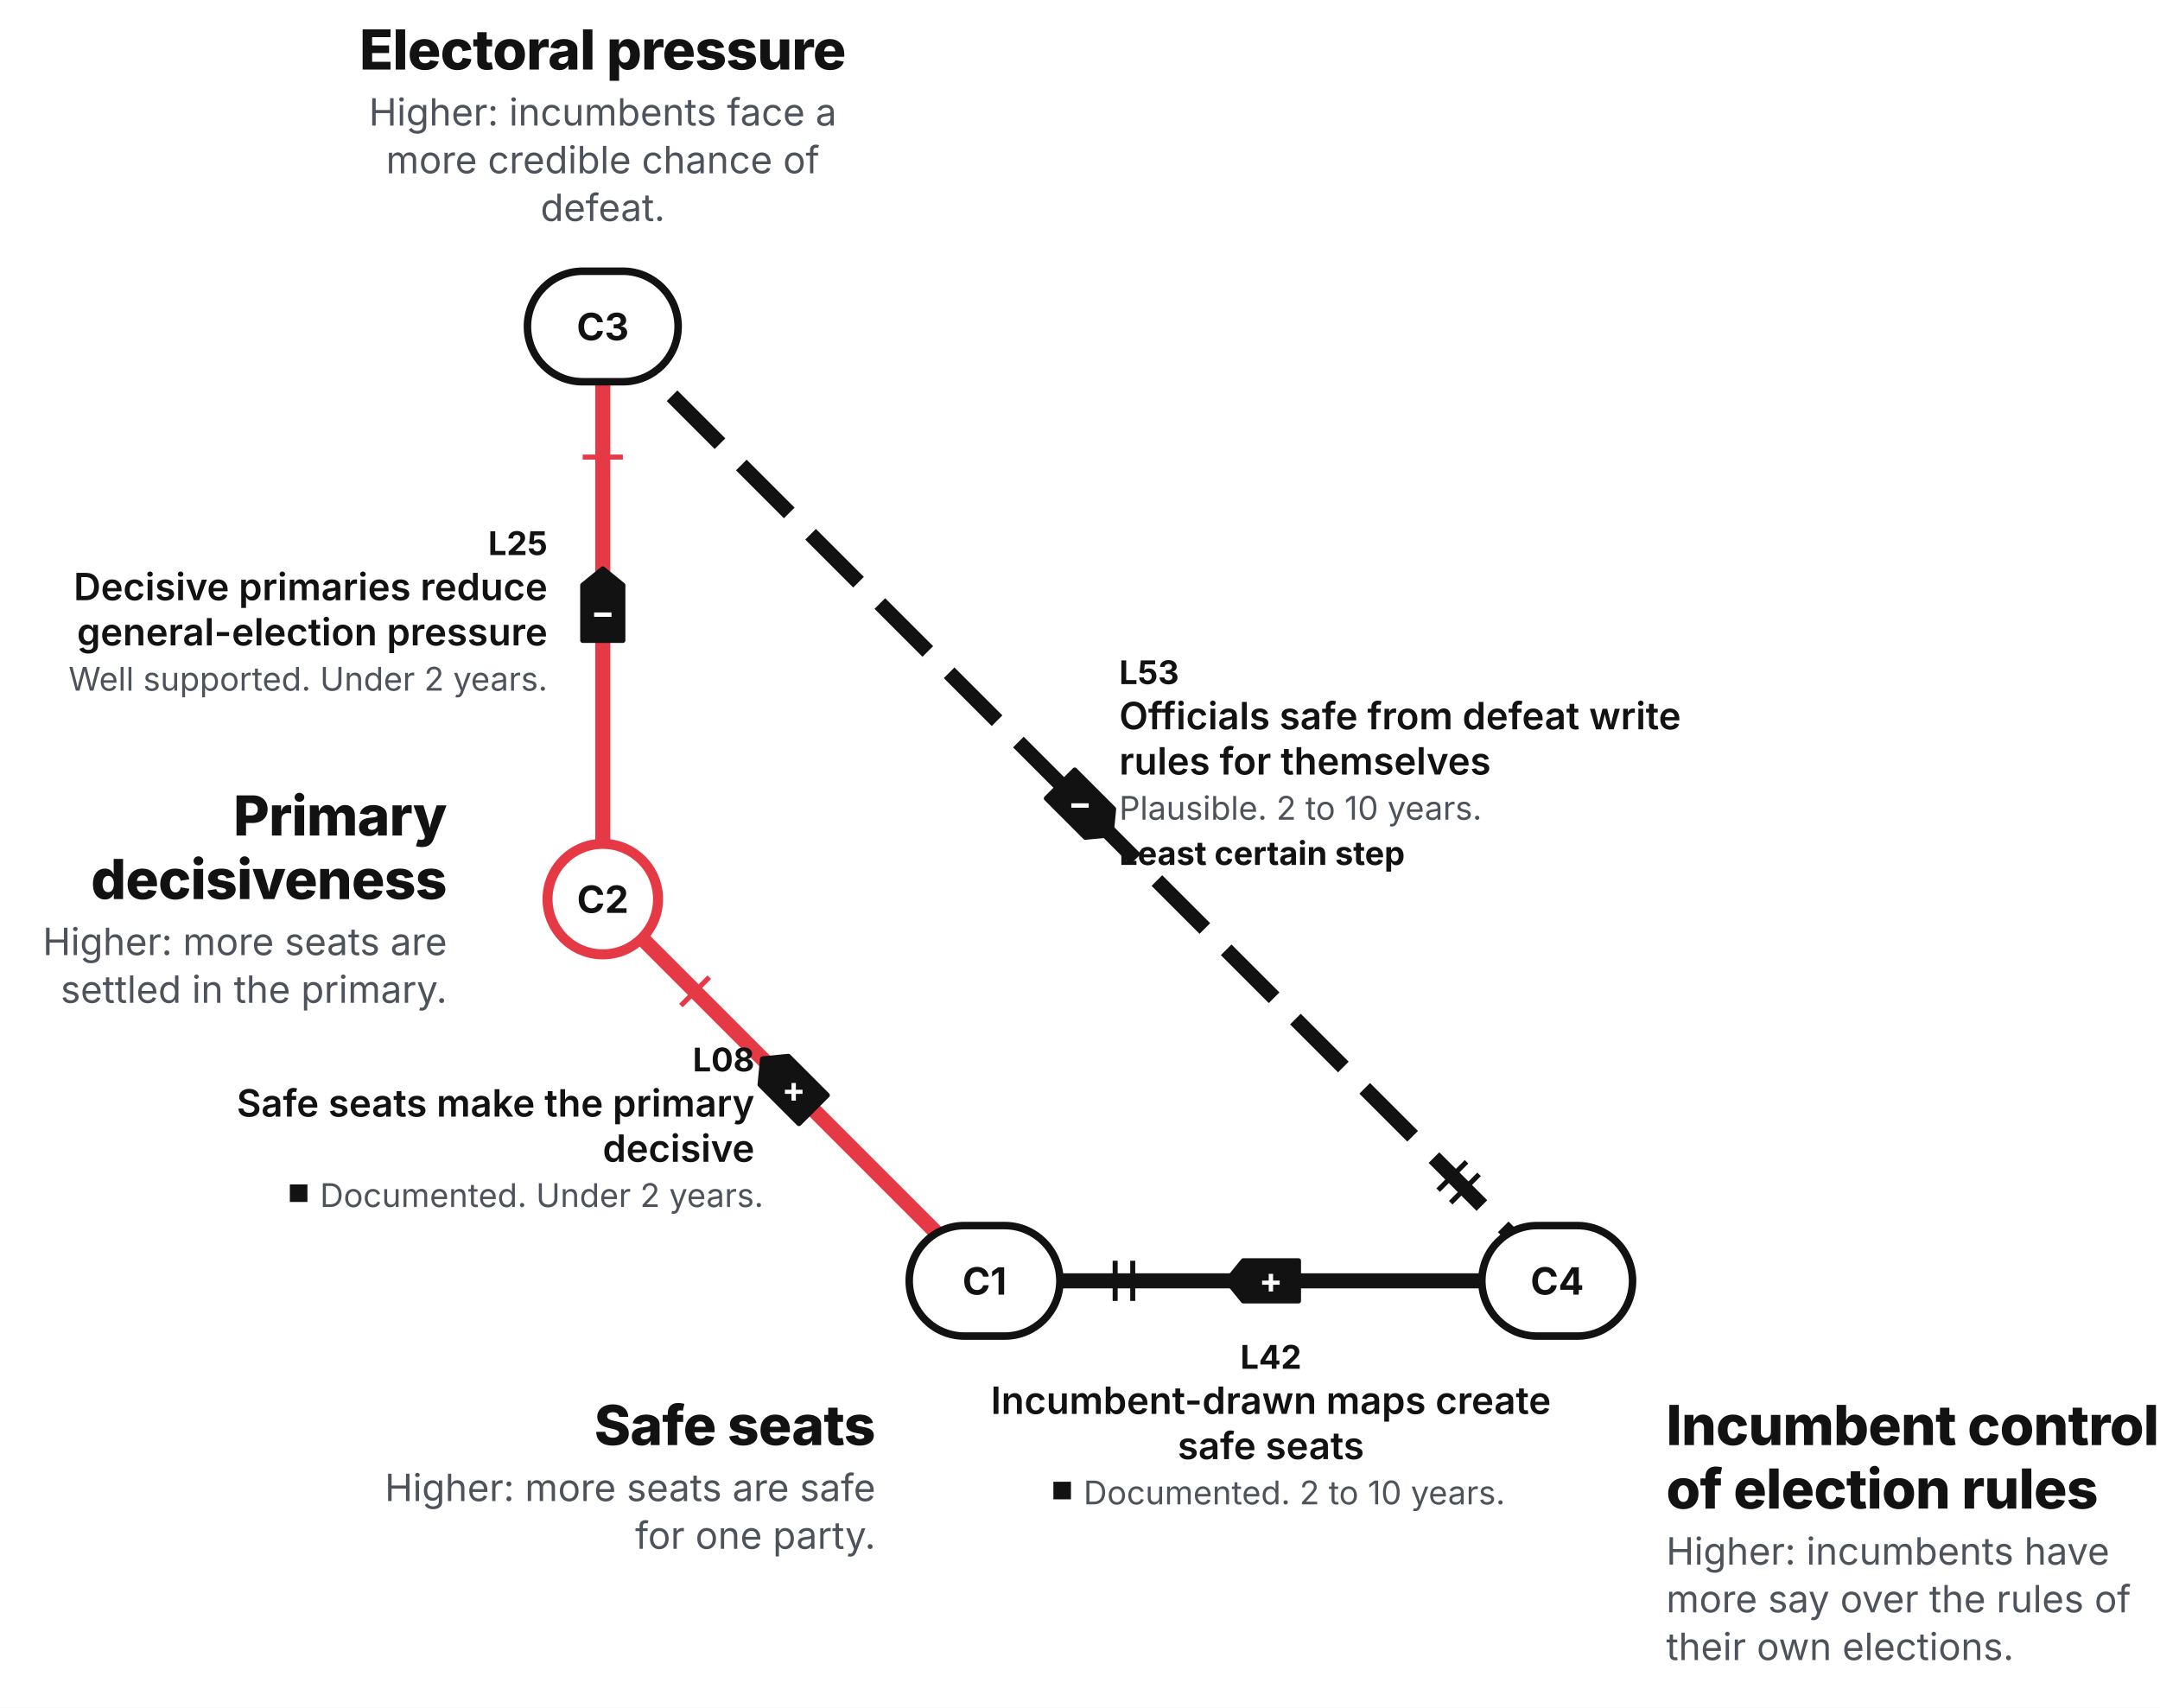
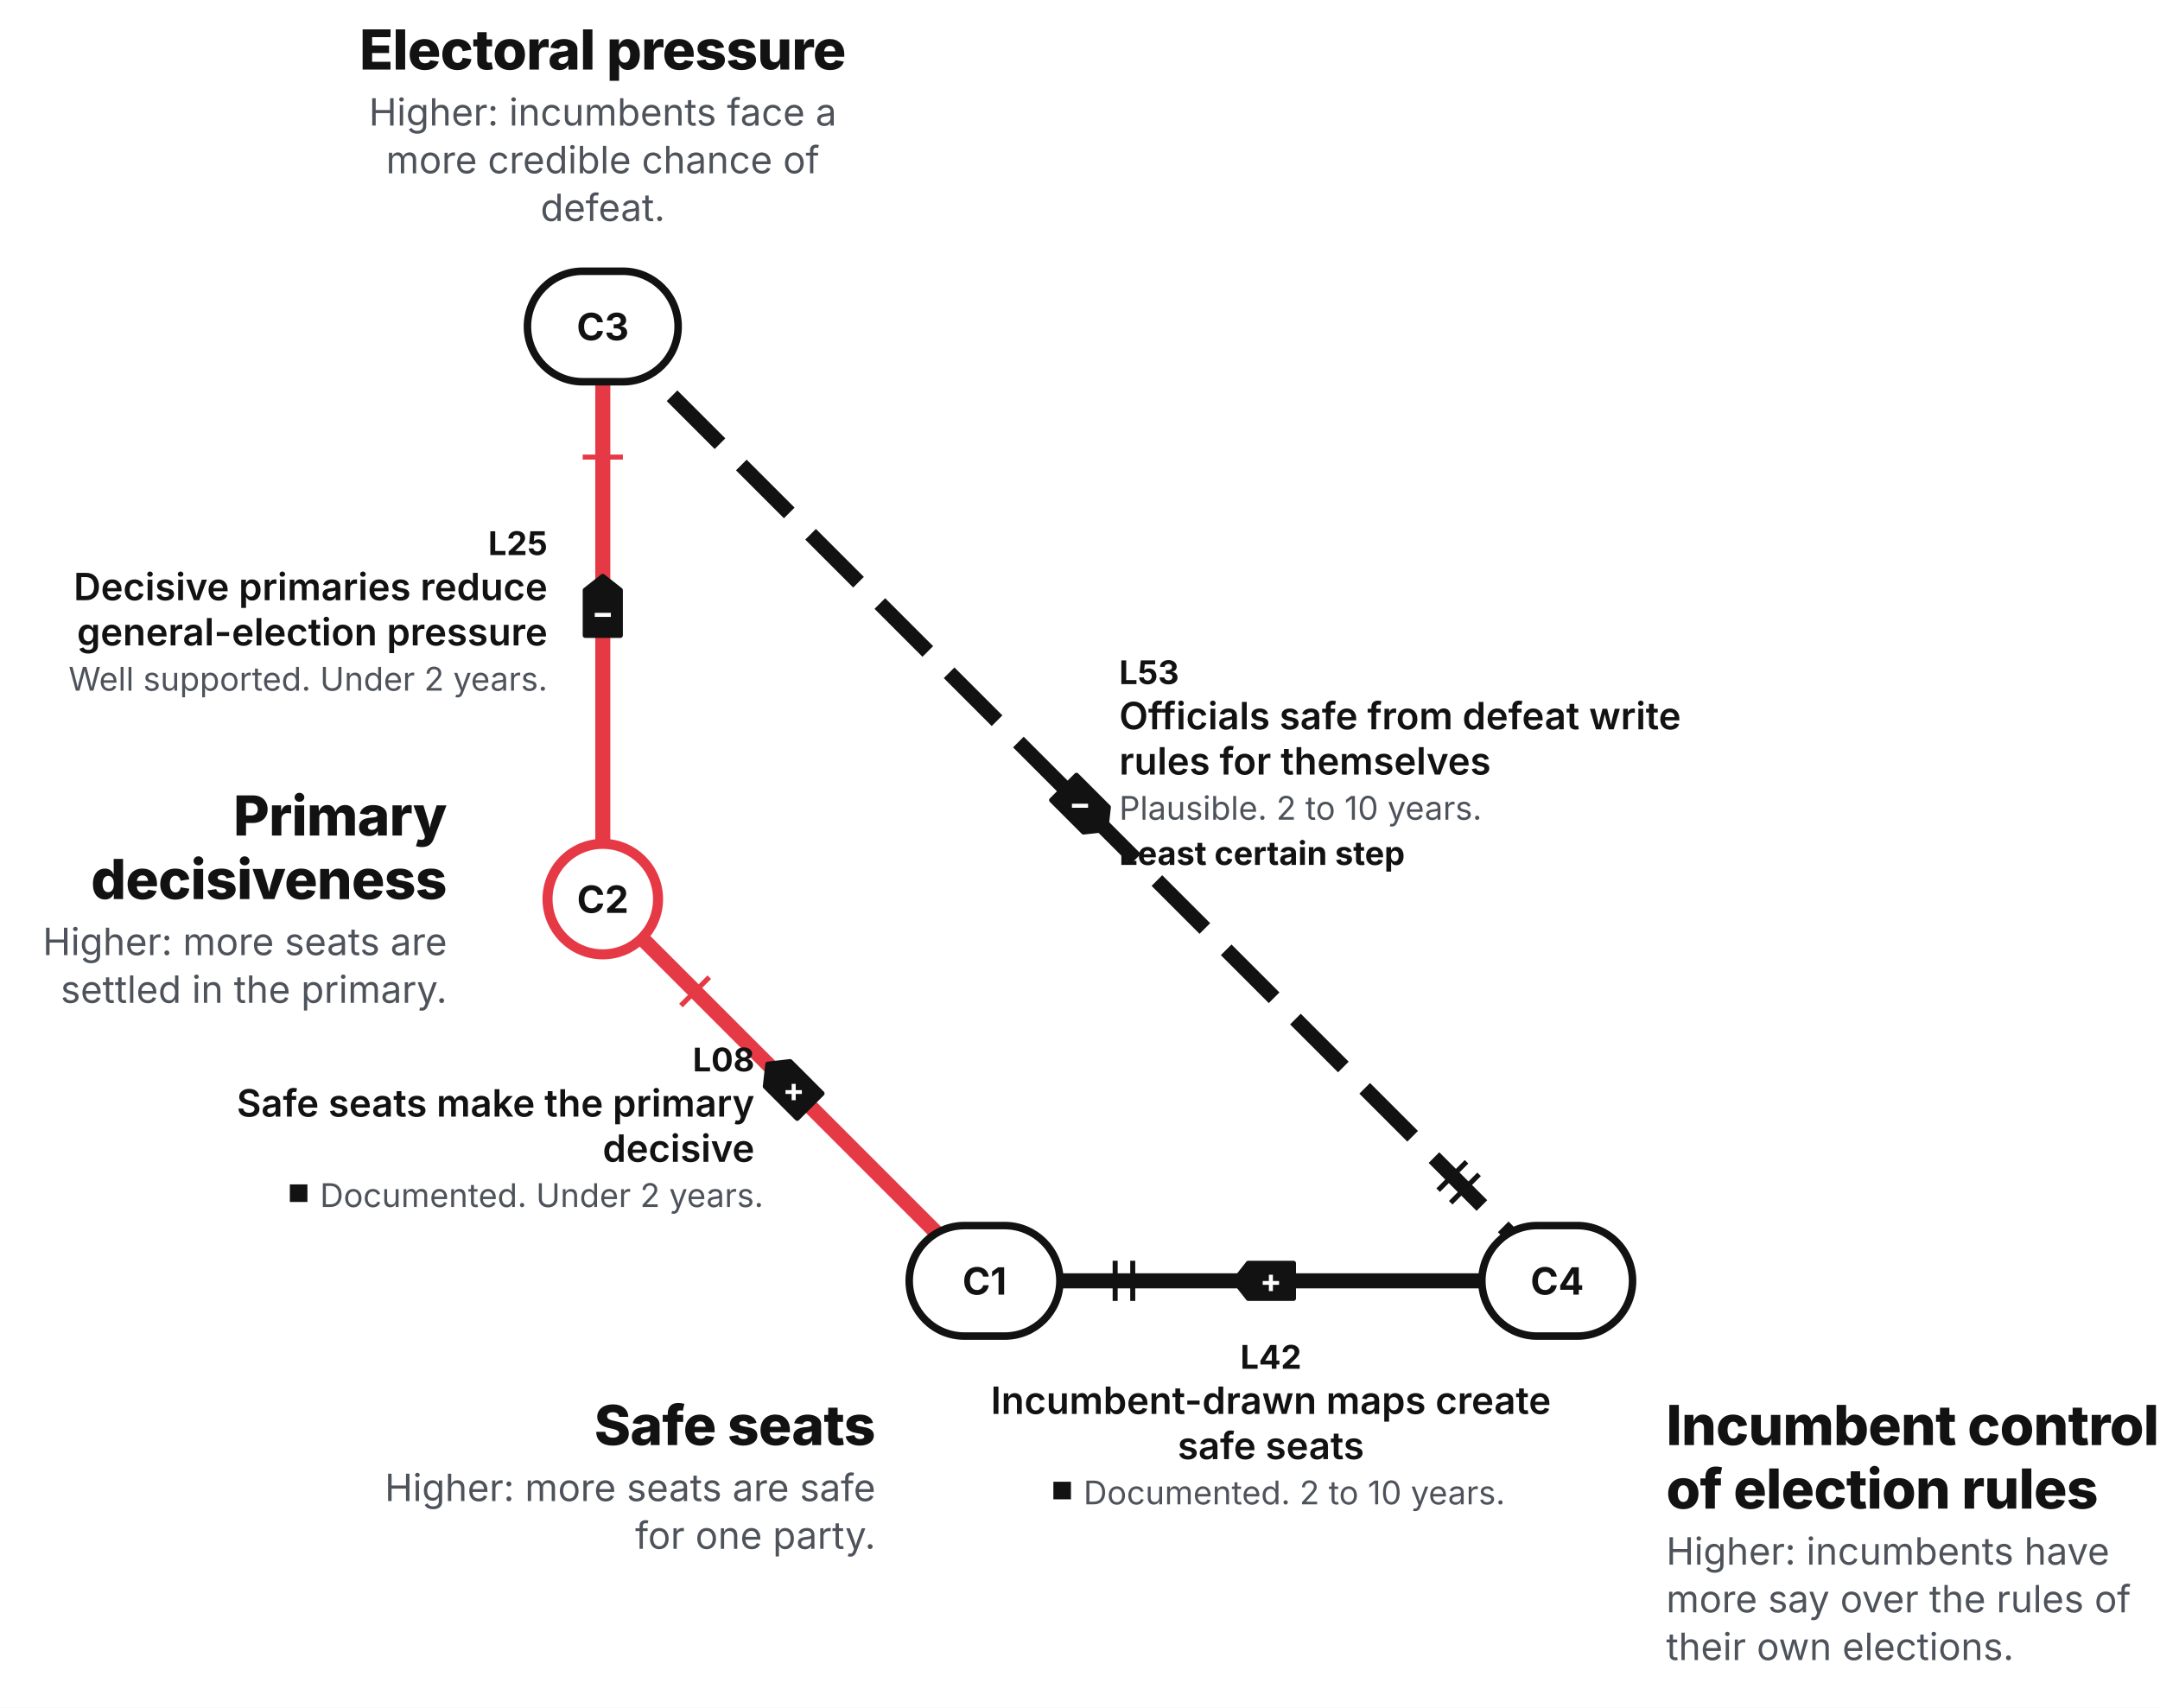
<svg xmlns="http://www.w3.org/2000/svg" width="860" height="680" viewBox="0 0 860 680" role="img" aria-label="Loop R10 at full size: Safe seats shift accountability to small primary electorates" data-view="c-card" data-loop="R10" data-reform="R-01">
  <style>.t{font-family:Inter, 'Helvetica Neue', Arial, sans-serif}.d{font-family:'Inter Tight', Inter, 'Helvetica Neue', Arial, sans-serif;font-weight:800;letter-spacing:-0.01em}.q{font-family:Lora, Georgia, serif;font-style:italic}.b{font-weight:700}.s{font-weight:600}</style>
  <rect x="0" y="0" width="860" height="680" fill="#FFFFFF" />
  <g class="step" data-loop="R10" data-link="L08" data-from="C1" data-to="C2" data-sign="+" data-grade="documented" data-delay="S" data-type="causal">
    <path d="M392.00 510.00 L240.00 358.00" fill="none" stroke="#E63946" stroke-width="6.0" data-texture="solid" data-weight="6.0" data-red="1" />
    <g class="ticks" data-ticks="1">
      <line x1="282.4" y1="389.1" x2="271.1" y2="400.4" stroke="#E63946" stroke-width="2" />
    </g>
    <g class="sign" data-for="L08" data-sign="+">
-       <polygon points="329.4,436.1 313.9,420.6 303.6,421.6 302.6,431.9 318.1,447.4" fill="#121212" stroke="#121212" stroke-width="2" stroke-linejoin="round" />
-       <text x="316.0" y="438.8" class="t b" font-size="14" fill="#FFFFFF" text-anchor="middle" data-sign-glyph="1">+</text>
+       <polygon points="327.3,435.4 314.6,422.7 305.7,423.7 304.7,432.6 317.4,445.3" fill="#121212" stroke="#121212" stroke-width="2" stroke-linejoin="round" />
+       <text x="316.0" y="438.6" class="t b" font-size="13" fill="#FFFFFF" text-anchor="middle" data-sign-glyph="1">+</text>
    </g>
  </g>
  <g class="step" data-loop="R10" data-link="L25" data-from="C2" data-to="C3" data-sign="-" data-grade="well-supported" data-delay="S" data-type="causal">
    <path d="M240.00 358.00 L240.00 130.00" fill="none" stroke="#E63946" stroke-width="6.0" data-texture="solid" data-weight="6.0" data-red="1" />
    <g class="ticks" data-ticks="1">
      <line x1="248.0" y1="182.0" x2="232.0" y2="182.0" stroke="#E63946" stroke-width="2" />
    </g>
    <g class="sign" data-for="L25" data-sign="-">
-       <polygon points="248.0,255.0 248.0,233.0 240.0,226.5 232.0,233.0 232.0,255.0" fill="#121212" stroke="#121212" stroke-width="2" stroke-linejoin="round" />
-       <text x="240.0" y="248.8" class="t b" font-size="14" fill="#FFFFFF" text-anchor="middle" data-sign-glyph="1">−</text>
+       <polygon points="247.0,253.0 247.0,235.0 240.0,229.5 233.0,235.0 233.0,253.0" fill="#121212" stroke="#121212" stroke-width="2" stroke-linejoin="round" />
+       <text x="240.0" y="248.6" class="t b" font-size="13" fill="#FFFFFF" text-anchor="middle" data-sign-glyph="1">−</text>
    </g>
  </g>
  <g class="step" data-loop="R10" data-link="L53" data-from="C3" data-to="C4" data-sign="-" data-grade="plausible" data-delay="M" data-type="causal">
    <path d="M240.00 130.00 L620.00 510.00" fill="none" stroke="#121212" stroke-width="6.0" stroke-dasharray="27 12" data-texture="9 4" data-weight="6.0" />
    <g class="ticks" data-ticks="2">
      <line x1="577.6" y1="478.9" x2="588.9" y2="467.6" stroke="#121212" stroke-width="2" />
      <line x1="572.6" y1="473.9" x2="583.9" y2="462.6" stroke="#121212" stroke-width="2" />
    </g>
    <g class="sign" data-for="L53" data-sign="-">
-       <polygon points="416.6,317.9 432.1,333.4 442.4,332.4 443.4,322.1 427.9,306.6" fill="#121212" stroke="#121212" stroke-width="2" stroke-linejoin="round" />
-       <text x="430.0" y="324.8" class="t b" font-size="14" fill="#FFFFFF" text-anchor="middle" data-sign-glyph="1">−</text>
+       <polygon points="418.7,318.6 431.4,331.3 440.3,330.3 441.3,321.4 428.6,308.7" fill="#121212" stroke="#121212" stroke-width="2" stroke-linejoin="round" />
+       <text x="430.0" y="324.6" class="t b" font-size="13" fill="#FFFFFF" text-anchor="middle" data-sign-glyph="1">−</text>
    </g>
  </g>
  <g class="step" data-loop="R10" data-link="L42" data-from="C4" data-to="C1" data-sign="+" data-grade="documented" data-delay="M" data-type="causal">
    <path d="M620.00 510.00 L392.00 510.00" fill="none" stroke="#121212" stroke-width="6.0" data-texture="solid" data-weight="6.0" />
    <g class="ticks" data-ticks="2">
      <line x1="444.0" y1="502.0" x2="444.0" y2="518.0" stroke="#121212" stroke-width="2" />
      <line x1="451.0" y1="502.0" x2="451.0" y2="518.0" stroke="#121212" stroke-width="2" />
    </g>
    <g class="sign" data-for="L42" data-sign="+">
-       <polygon points="517.0,502.0 495.0,502.0 488.5,510.0 495.0,518.0 517.0,518.0" fill="#121212" stroke="#121212" stroke-width="2" stroke-linejoin="round" />
-       <text x="506.0" y="514.8" class="t b" font-size="14" fill="#FFFFFF" text-anchor="middle" data-sign-glyph="1">+</text>
+       <polygon points="515.0,503.0 497.0,503.0 491.5,510.0 497.0,517.0 515.0,517.0" fill="#121212" stroke="#121212" stroke-width="2" stroke-linejoin="round" />
+       <text x="506.0" y="514.6" class="t b" font-size="13" fill="#FFFFFF" text-anchor="middle" data-sign-glyph="1">+</text>
    </g>
  </g>
  <g class="var" data-node="C1" data-label="Safe seats" data-kind="capsule">
    <rect x="362.0" y="488.0" width="60.0" height="44" rx="22" fill="#FFFFFF" stroke="#121212" stroke-width="3" />
    <text x="392.0" y="515.5" class="t b" font-size="15" fill="#121212" text-anchor="middle">C1</text>
  </g>
  <g class="var" data-node="C2" data-label="Primary decisiveness" data-kind="ring" data-red="1">
    <circle cx="240.0" cy="358.0" r="22" fill="#FFFFFF" stroke="#E63946" stroke-width="4" />
    <text x="240.0" y="363.5" class="t b" font-size="15" fill="#121212" text-anchor="middle">C2</text>
  </g>
  <g class="var" data-node="C3" data-label="Electoral pressure" data-kind="capsule">
    <rect x="210.0" y="108.0" width="60.0" height="44" rx="22" fill="#FFFFFF" stroke="#121212" stroke-width="3" />
    <text x="240.0" y="135.5" class="t b" font-size="15" fill="#121212" text-anchor="middle">C3</text>
  </g>
  <g class="var" data-node="C4" data-label="Incumbent control of election rules" data-kind="capsule">
    <rect x="590.0" y="488.0" width="60.0" height="44" rx="22" fill="#FFFFFF" stroke="#121212" stroke-width="3" />
    <text x="620.0" y="515.5" class="t b" font-size="15" fill="#121212" text-anchor="middle">C4</text>
  </g>
  <g class="steplabel" data-for="L42">
    <text x="506.0" y="545.0" class="t b" font-size="13" fill="#121212" text-anchor="middle">L42</text>
    <text x="506.0" y="563.0" class="t s" font-size="15" fill="#121212" text-anchor="middle">Incumbent-drawn maps create</text>
    <text x="506.0" y="581.0" class="t s" font-size="15" fill="#121212" text-anchor="middle">safe seats</text>
    <rect x="419.4" y="590.0" width="7" height="7" fill="#121212" data-record="1" />
    <text x="431.4" y="599.0" class="t" font-size="13" fill="#4E535B">Documented. 2 to 10 years.</text>
  </g>
  <g class="steplabel" data-for="L53">
    <text x="445.6" y="272.4" class="t b" font-size="13" fill="#121212">L53</text>
    <text x="445.6" y="290.4" class="t s" font-size="15" fill="#121212">Officials safe from defeat write</text>
    <text x="445.6" y="308.4" class="t s" font-size="15" fill="#121212">rules for themselves</text>
    <text x="445.6" y="326.4" class="t" font-size="13" fill="#4E535B">Plausible. 2 to 10 years.</text>
    <text x="445.6" y="344.4" class="t b" font-size="13" fill="#121212" data-weakest="L53">Least certain step</text>
  </g>
  <g class="steplabel" data-for="L25">
    <text x="218.0" y="221.0" class="t b" font-size="13" fill="#121212" text-anchor="end">L25</text>
    <text x="218.0" y="239.0" class="t s" font-size="15" fill="#121212" text-anchor="end">Decisive primaries reduce</text>
    <text x="218.0" y="257.0" class="t s" font-size="15" fill="#121212" text-anchor="end">general-election pressure</text>
    <text x="218.0" y="275.0" class="t" font-size="13" fill="#4E535B" text-anchor="end">Well supported. Under 2 years.</text>
  </g>
  <g class="steplabel" data-for="L08">
    <text x="300.4" y="426.6" class="t b" font-size="13" fill="#121212" text-anchor="end">L08</text>
    <text x="300.4" y="444.6" class="t s" font-size="15" fill="#121212" text-anchor="end">Safe seats make the primary</text>
    <text x="300.4" y="462.6" class="t s" font-size="15" fill="#121212" text-anchor="end">decisive</text>
    <rect x="115.4" y="471.6" width="7" height="7" fill="#121212" data-record="1" />
    <text x="127.4" y="480.6" class="t" font-size="13" fill="#4E535B">Documented. Under 2 years.</text>
  </g>
  <g class="stationlabel" data-for="C1">
    <text x="348.6" y="575.4" class="d" font-size="22" fill="#121212" text-anchor="end">Safe seats</text>
    <text x="348.6" y="597.7" class="t" font-size="15" fill="#4E535B" text-anchor="end">Higher: more seats are safe</text>
    <text x="348.6" y="616.7" class="t" font-size="15" fill="#4E535B" text-anchor="end">for one party.</text>
  </g>
  <g class="stationlabel" data-for="C2">
    <text x="178.0" y="332.7" class="d" font-size="22" fill="#121212" text-anchor="end">Primary</text>
    <text x="178.0" y="358.0" class="d" font-size="22" fill="#121212" text-anchor="end">decisiveness</text>
    <text x="178.0" y="380.3" class="t" font-size="15" fill="#4E535B" text-anchor="end">Higher: more seats are</text>
    <text x="178.0" y="399.3" class="t" font-size="15" fill="#4E535B" text-anchor="end">settled in the primary.</text>
  </g>
  <g class="stationlabel" data-for="C3">
    <text x="240.0" y="27.7" class="d" font-size="22" fill="#121212" text-anchor="middle">Electoral pressure</text>
    <text x="240.0" y="50.0" class="t" font-size="15" fill="#4E535B" text-anchor="middle">Higher: incumbents face a</text>
    <text x="240.0" y="69.0" class="t" font-size="15" fill="#4E535B" text-anchor="middle">more credible chance of</text>
    <text x="240.0" y="88.0" class="t" font-size="15" fill="#4E535B" text-anchor="middle">defeat.</text>
  </g>
  <g class="stationlabel" data-for="C4">
    <text x="663.4" y="575.4" class="d" font-size="22" fill="#121212">Incumbent control</text>
    <text x="663.4" y="600.7" class="d" font-size="22" fill="#121212">of election rules</text>
    <text x="663.4" y="623.0" class="t" font-size="15" fill="#4E535B">Higher: incumbents have</text>
    <text x="663.4" y="642.0" class="t" font-size="15" fill="#4E535B">more say over the rules of</text>
    <text x="663.4" y="661.0" class="t" font-size="15" fill="#4E535B">their own elections.</text>
  </g>
</svg>
